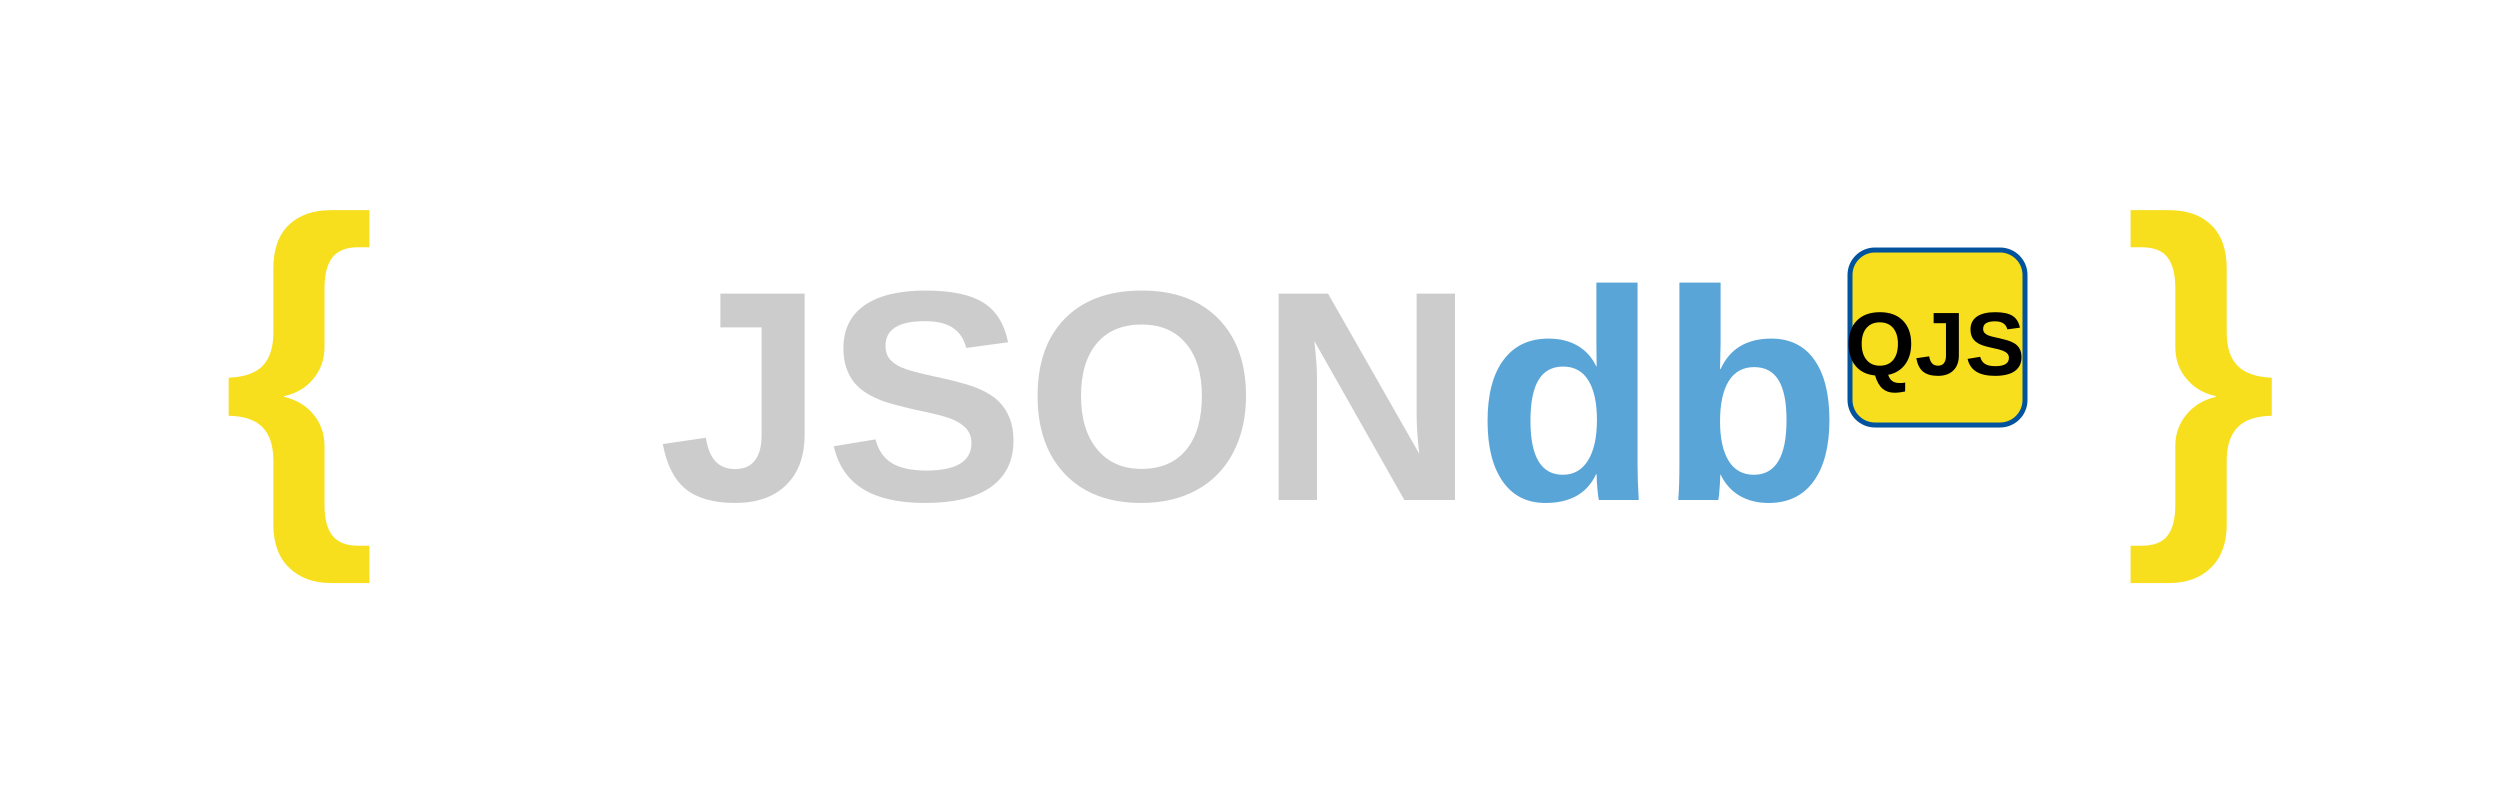
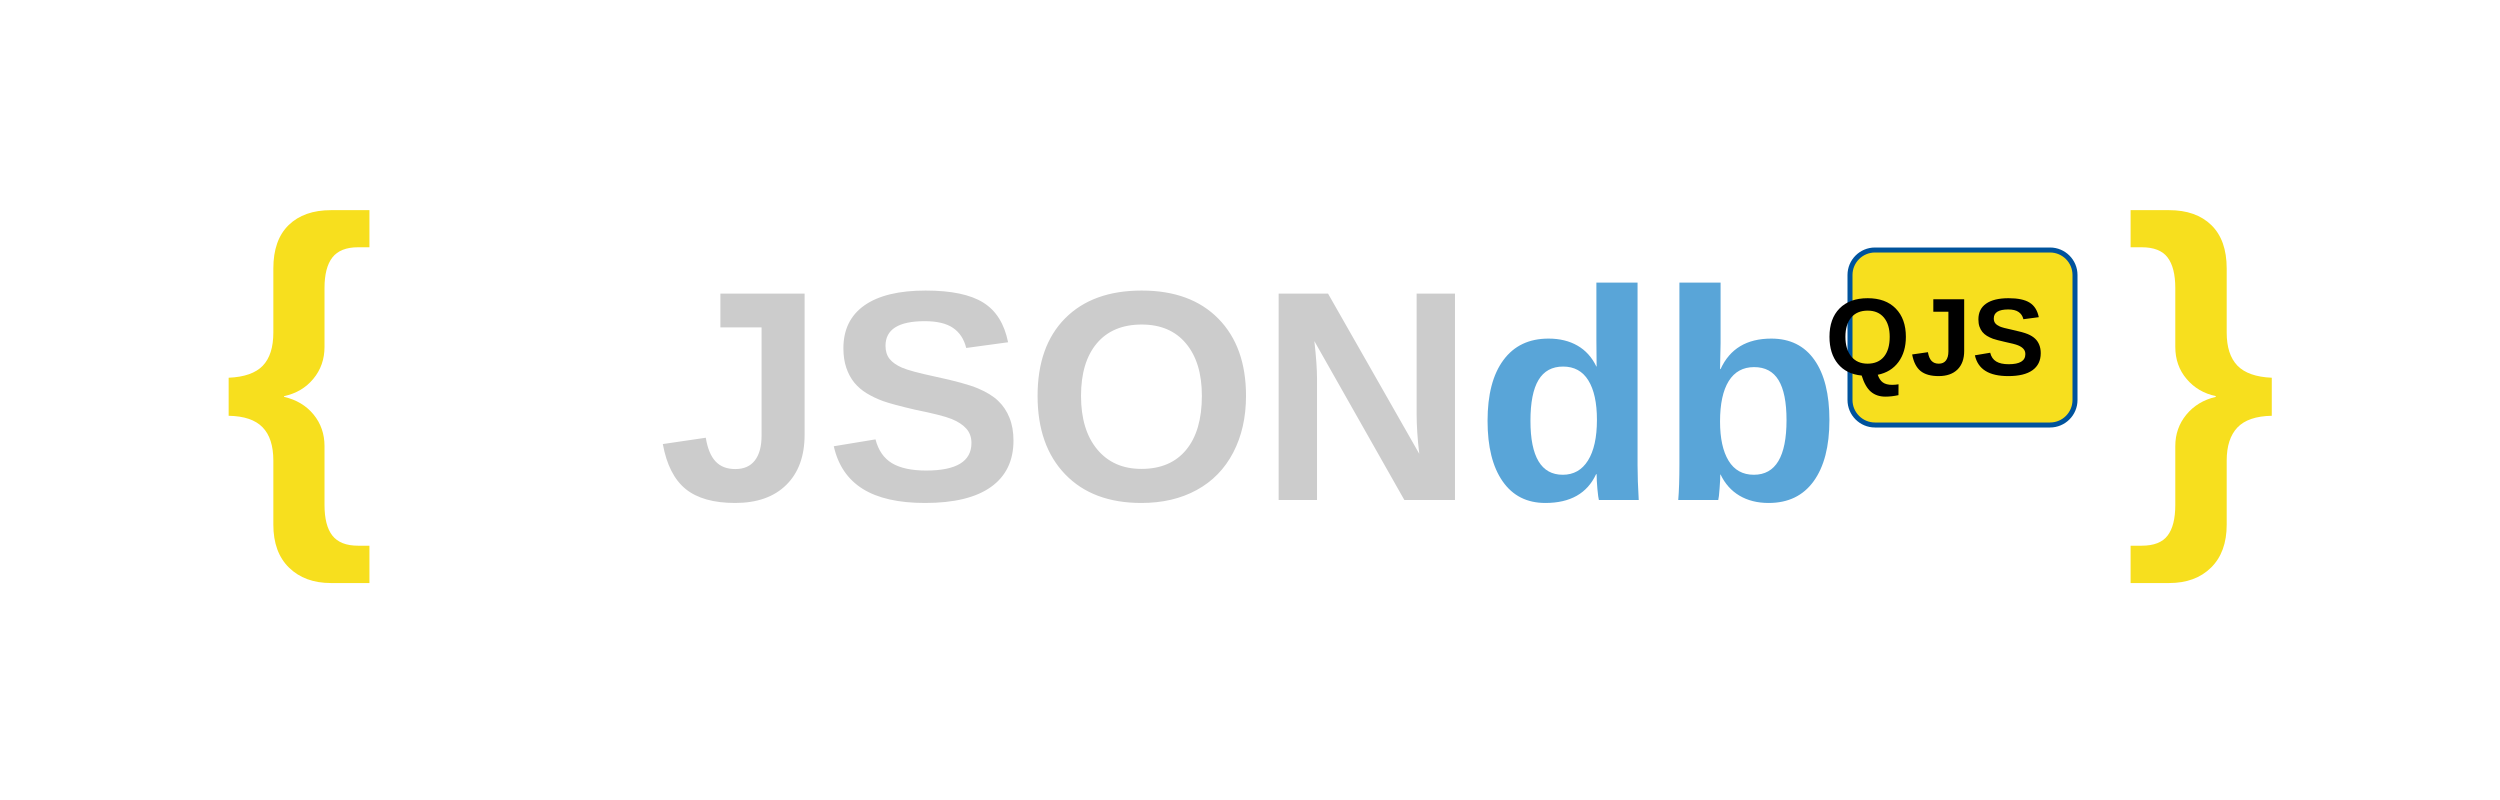
<svg xmlns="http://www.w3.org/2000/svg" width="500" height="160" viewBox="0 0 500 160" version="1.1">
  <rect width="500" height="160" fill="none" />
  <text x="250" y="100" font-family="Arial, sans-serif" font-size="60" font-weight="bold" text-anchor="middle" fill="#CCCCCC">JSON<tspan fill="#59A5D8">db</tspan>
  </text>
  <text x="60" y="100" font-family="Arial, sans-serif" font-size="80" font-weight="bold" text-anchor="middle" fill="#F7DF1E">{</text>
  <text x="440" y="100" font-family="Arial, sans-serif" font-size="80" font-weight="bold" text-anchor="middle" fill="#F7DF1E">}</text>
-   <rect x="370" y="50" width="35" height="35" rx="5" ry="5" fill="#F7DF1E" stroke="#00539C" stroke-width="1" />
-   <text x="387" y="75" font-family="Arial, sans-serif" font-size="18" font-weight="bold" text-anchor="middle" fill="#000000">QJS</text>
+   <rect x="370" y="50" width="45" height="35" rx="5" ry="5" fill="#F7DF1E" stroke="#00539C" stroke-width="1" />
+   <text x="387" y="75" font-family="Arial, sans-serif" font-size="22" font-weight="bold" text-anchor="middle" fill="#000000">QJS</text>
</svg>
